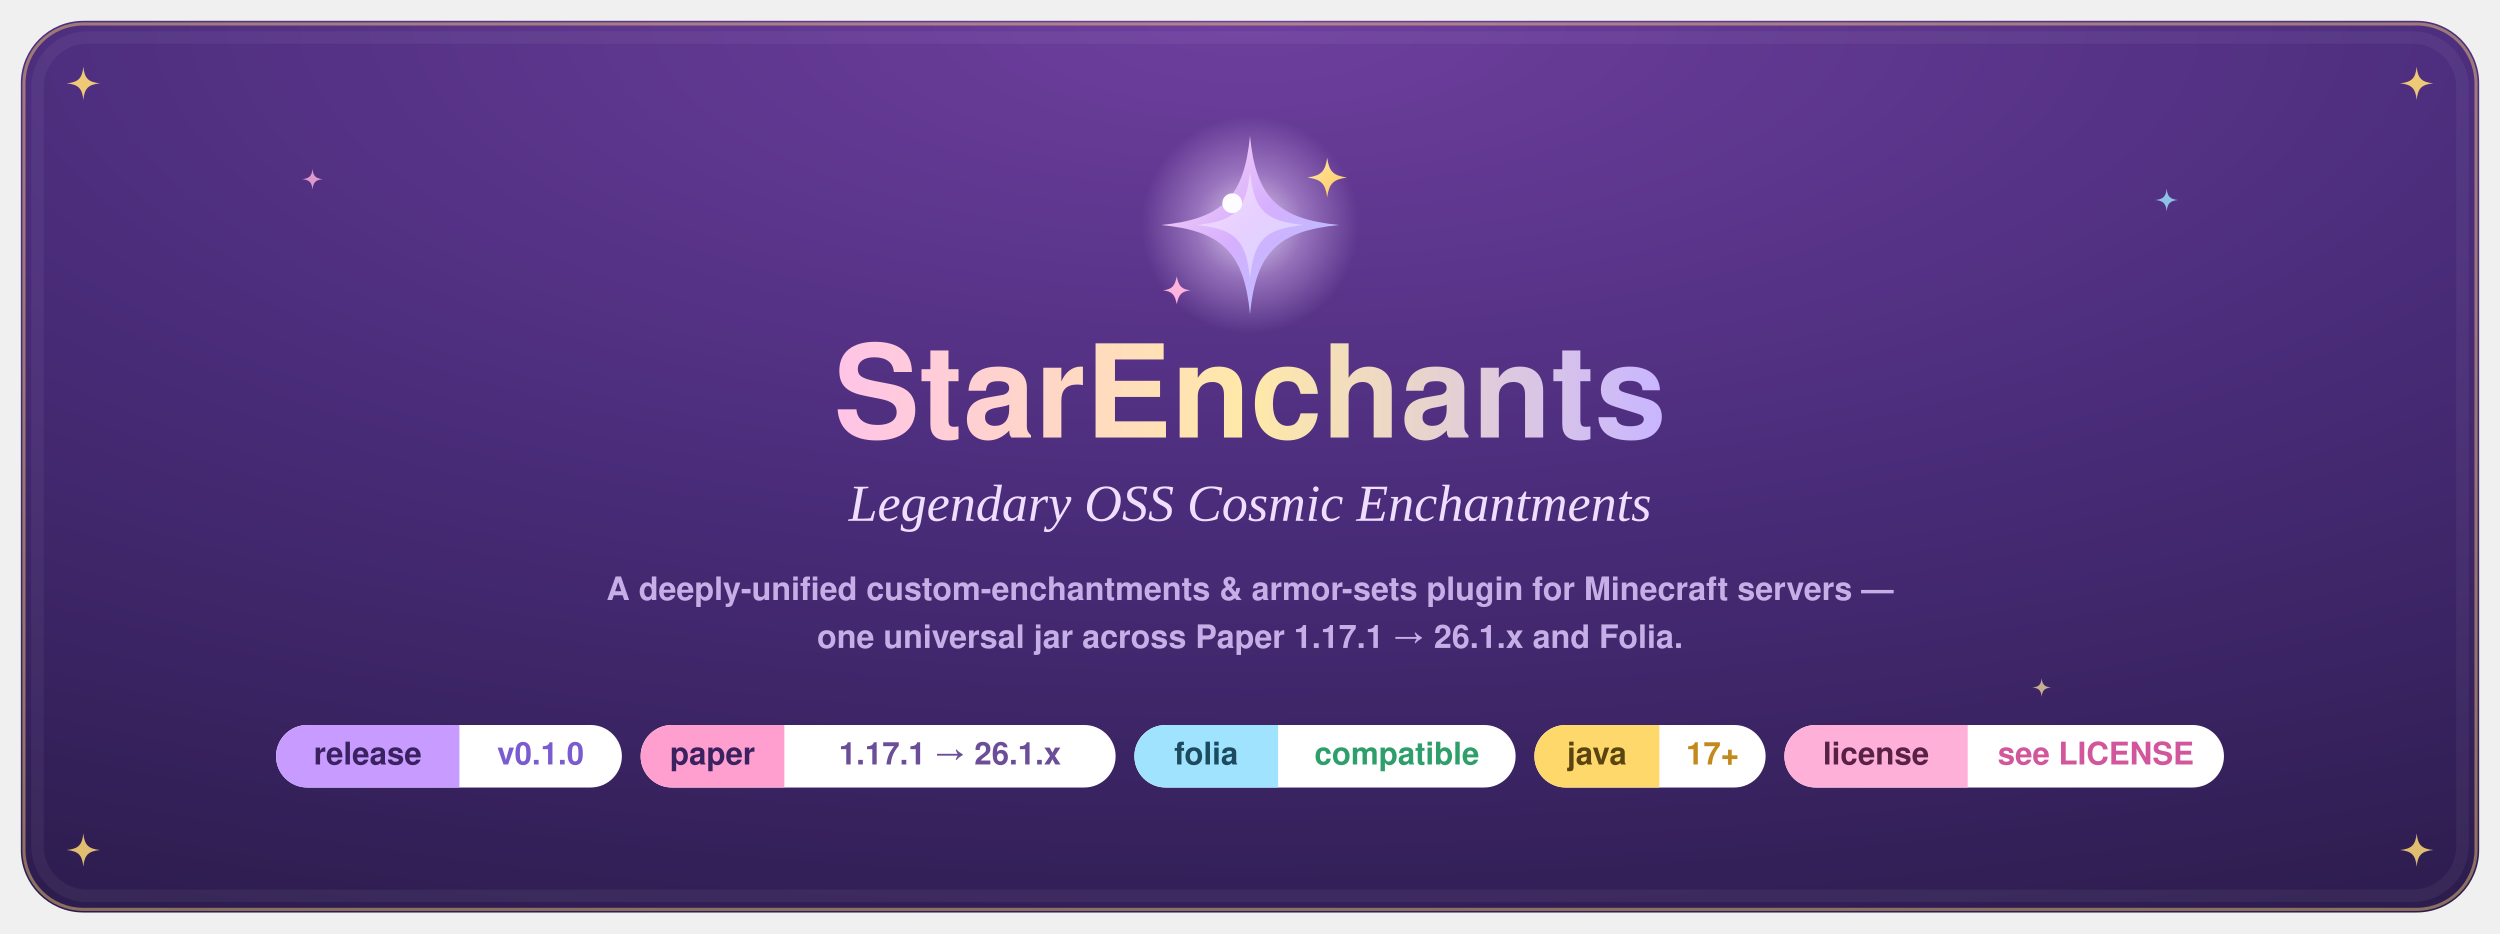
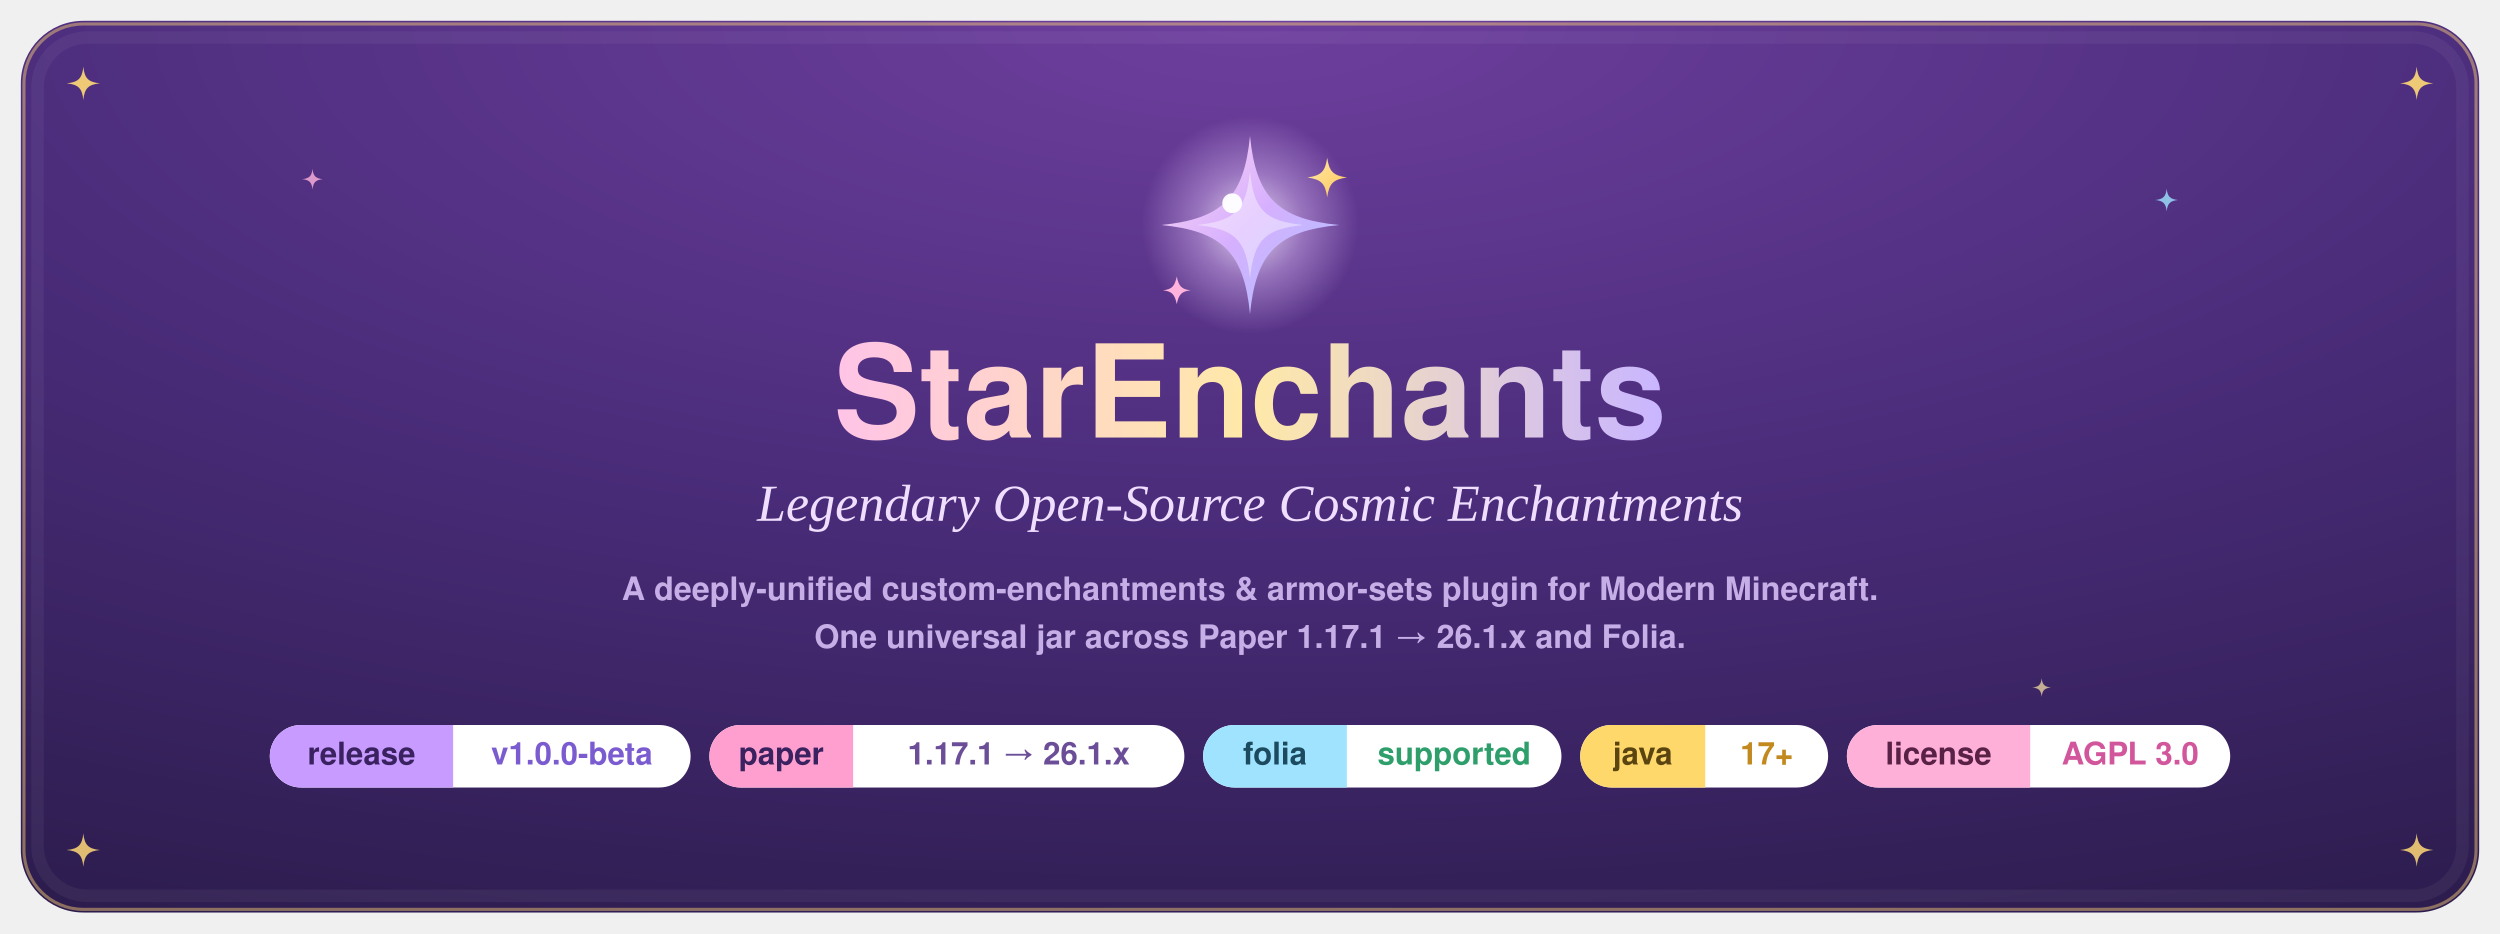
<svg xmlns="http://www.w3.org/2000/svg" width="1200" height="448" viewBox="0 0 1200 448" role="img" aria-label="StarEnchants — a deeply-unified custom-enchantments and armor-sets plugin for Minecraft">
  <defs>
    <radialGradient id="card" cx="50%" cy="0%" r="115%">
      <stop offset="0" stop-color="#6E3F9E" />
      <stop offset="0.48" stop-color="#4A2C7A" />
      <stop offset="1" stop-color="#2A1B4A" />
    </radialGradient>
    <linearGradient id="wm" x1="0" y1="0" x2="1" y2="0">
      <stop offset="0" stop-color="#FFC4E6" />
      <stop offset="0.5" stop-color="#FFE9A8" />
      <stop offset="1" stop-color="#C9B6FF" />
    </linearGradient>
    <radialGradient id="hGlow" cx="50%" cy="50%" r="50%">
      <stop offset="0" stop-color="#FFFFFF" stop-opacity="0.85" />
      <stop offset="0.5" stop-color="#E9C9FF" stop-opacity="0.4" />
      <stop offset="1" stop-color="#E9C9FF" stop-opacity="0" />
    </radialGradient>
    <linearGradient id="hStar" x1="0" y1="0" x2="1" y2="1">
      <stop offset="0" stop-color="#FFD6EE" />
      <stop offset="0.5" stop-color="#D6B0FF" />
      <stop offset="1" stop-color="#A8C2FF" />
    </linearGradient>
    <linearGradient id="hGold" x1="0" y1="0" x2="1" y2="1">
      <stop offset="0" stop-color="#FFE9A8" />
      <stop offset="1" stop-color="#FFC75A" />
    </linearGradient>
  </defs>
  <rect x="10" y="10" width="1180" height="428" rx="30" fill="url(#card)" />
  <rect x="11.5" y="11.5" width="1177" height="425" rx="28.5" fill="none" stroke="#FFD676" stroke-opacity="0.45" stroke-width="1.5" />
  <rect x="18" y="18" width="1164" height="412" rx="24" fill="none" stroke="#FFFFFF" stroke-opacity="0.05" stroke-width="6" />
  <path transform="translate(40 40) scale(0.800)" d="M0 -10 C0.7 -3 3 -0.7 10 0 C3 0.7 0.7 3 0 10 C-0.7 3 -3 0.7 -10 0 C-3 -0.7 -0.7 -3 0 -10 Z" fill="#FFD976" opacity="0.9" />
  <path transform="translate(1160 40) scale(0.800)" d="M0 -10 C0.7 -3 3 -0.7 10 0 C3 0.7 0.7 3 0 10 C-0.7 3 -3 0.7 -10 0 C-3 -0.7 -0.7 -3 0 -10 Z" fill="#FFD976" opacity="0.9" />
  <path transform="translate(40 408) scale(0.800)" d="M0 -10 C0.7 -3 3 -0.7 10 0 C3 0.7 0.7 3 0 10 C-0.7 3 -3 0.7 -10 0 C-3 -0.7 -0.7 -3 0 -10 Z" fill="#FFD976" opacity="0.85" />
  <path transform="translate(1160 408) scale(0.800)" d="M0 -10 C0.7 -3 3 -0.7 10 0 C3 0.7 0.7 3 0 10 C-0.7 3 -3 0.7 -10 0 C-3 -0.7 -0.7 -3 0 -10 Z" fill="#FFD976" opacity="0.85" />
  <path transform="translate(150 86) scale(0.500)" d="M0 -10 C0.7 -3 3 -0.7 10 0 C3 0.7 0.7 3 0 10 C-0.7 3 -3 0.7 -10 0 C-3 -0.7 -0.7 -3 0 -10 Z" fill="#FFB3DD" opacity="0.8" />
  <path transform="translate(1040 96) scale(0.550)" d="M0 -10 C0.7 -3 3 -0.7 10 0 C3 0.7 0.7 3 0 10 C-0.7 3 -3 0.7 -10 0 C-3 -0.7 -0.7 -3 0 -10 Z" fill="#9FE3FF" opacity="0.8" />
  <path transform="translate(250 360) scale(0.450)" d="M0 -10 C0.7 -3 3 -0.7 10 0 C3 0.7 0.7 3 0 10 C-0.7 3 -3 0.7 -10 0 C-3 -0.7 -0.7 -3 0 -10 Z" fill="#FFB3DD" opacity="0.7" />
  <path transform="translate(980 330) scale(0.450)" d="M0 -10 C0.7 -3 3 -0.7 10 0 C3 0.7 0.7 3 0 10 C-0.7 3 -3 0.7 -10 0 C-3 -0.7 -0.7 -3 0 -10 Z" fill="#FFE9A8" opacity="0.7" />
  <g transform="translate(544.90 52.90) scale(0.95)">
    <circle cx="58" cy="58" r="55" fill="url(#hGlow)" />
    <path d="M58 13 C61 44 72 55 103 58 C72 61 61 72 58 103 C55 72 44 61 13 58 C44 55 55 44 58 13 Z" fill="url(#hStar)" />
    <path d="M58 31 C60 51 66 56 85 58 C66 60 60 65 58 85 C56 65 50 60 31 58 C50 56 56 51 58 31 Z" fill="#FFFFFF" opacity="0.4" />
    <circle cx="49" cy="47" r="5" fill="#FFFFFF" opacity="0.95" />
    <path d="M97 24 C98 31 100 33 107 34 C100 35 98 37 97 44 C96 37 94 35 87 34 C94 33 96 31 97 24 Z" fill="url(#hGold)" />
    <path d="M21 84 C22 89 23.5 90.5 28 91 C23.5 91.5 22 93 21 98 C20 93 18.5 91.5 14 91 C18.5 90.5 20 89 21 84 Z" fill="#FFB3DD" />
  </g>
  <text x="600" y="210" font-family="'Trebuchet MS','Segoe UI',system-ui,-apple-system,Helvetica,Arial,sans-serif" font-size="62" font-weight="700" fill="url(#wm)" text-anchor="middle" dominant-baseline="alphabetic">StarEnchants</text>
-   <text x="600" y="250" font-family="Georgia,'Times New Roman',serif" font-size="25" font-style="italic" fill="#F0DEFF" text-anchor="middle">Legendary OSS Cosmic Enchantments</text>
-   <text x="600" y="288" font-family="'Trebuchet MS','Segoe UI',system-ui,-apple-system,Helvetica,Arial,sans-serif" font-size="15.5" font-weight="600" fill="#C6AEE6" text-anchor="middle">A deeply-unified custom-enchantments &amp; armor-sets plugin for Minecraft servers —</text>
-   <text x="600" y="311" font-family="'Trebuchet MS','Segoe UI',system-ui,-apple-system,Helvetica,Arial,sans-serif" font-size="15.5" font-weight="600" fill="#C6AEE6" text-anchor="middle">one universal jar across Paper 1.17.1 → 26.1.x and Folia.</text>
-   <rect x="132.5" y="348" width="166" height="30" rx="15" fill="#FFFFFF" />
-   <path d="M147.5 348 H220.5 V378 H147.5 A15 15 0 0 1 132.5 363 V363 A15 15 0 0 1 147.5 348 Z" fill="#C79BFF" />
-   <text x="176.5" y="363.5" font-family="'Trebuchet MS','Segoe UI',system-ui,-apple-system,Helvetica,Arial,sans-serif" font-size="15" font-weight="700" fill="#3A2160" text-anchor="middle" dominant-baseline="central">release</text>
-   <text x="259.5" y="363.5" font-family="'Trebuchet MS','Segoe UI',system-ui,-apple-system,Helvetica,Arial,sans-serif" font-size="15" font-weight="700" fill="#7A5BD0" text-anchor="middle" dominant-baseline="central">v0.1.0</text>
-   <rect x="307.5" y="348" width="228" height="30" rx="15" fill="#FFFFFF" />
-   <path d="M322.5 348 H376.5 V378 H322.5 A15 15 0 0 1 307.5 363 V363 A15 15 0 0 1 322.5 348 Z" fill="#FF9FCF" />
-   <text x="342" y="363.5" font-family="'Trebuchet MS','Segoe UI',system-ui,-apple-system,Helvetica,Arial,sans-serif" font-size="15" font-weight="700" fill="#3A2160" text-anchor="middle" dominant-baseline="central">paper</text>
-   <text x="456" y="363.5" font-family="'Trebuchet MS','Segoe UI',system-ui,-apple-system,Helvetica,Arial,sans-serif" font-size="15" font-weight="700" fill="#6B4E97" text-anchor="middle" dominant-baseline="central">1.17.1 → 26.1.x</text>
-   <rect x="544.5" y="348" width="183" height="30" rx="15" fill="#FFFFFF" />
-   <path d="M559.5 348 H613.5 V378 H559.5 A15 15 0 0 1 544.5 363 V363 A15 15 0 0 1 559.5 348 Z" fill="#9FE3FF" />
-   <text x="579" y="363.5" font-family="'Trebuchet MS','Segoe UI',system-ui,-apple-system,Helvetica,Arial,sans-serif" font-size="15" font-weight="700" fill="#1C4A5E" text-anchor="middle" dominant-baseline="central">folia</text>
-   <text x="670.5" y="363.5" font-family="'Trebuchet MS','Segoe UI',system-ui,-apple-system,Helvetica,Arial,sans-serif" font-size="15" font-weight="700" fill="#2E9E6B" text-anchor="middle" dominant-baseline="central">compatible</text>
-   <rect x="736.5" y="348" width="111" height="30" rx="15" fill="#FFFFFF" />
-   <path d="M751.5 348 H796.5 V378 H751.5 A15 15 0 0 1 736.5 363 V363 A15 15 0 0 1 751.5 348 Z" fill="#FFD86B" />
-   <text x="766.5" y="363.5" font-family="'Trebuchet MS','Segoe UI',system-ui,-apple-system,Helvetica,Arial,sans-serif" font-size="15" font-weight="700" fill="#5A4410" text-anchor="middle" dominant-baseline="central">java</text>
-   <text x="822" y="363.5" font-family="'Trebuchet MS','Segoe UI',system-ui,-apple-system,Helvetica,Arial,sans-serif" font-size="15" font-weight="700" fill="#C28A1E" text-anchor="middle" dominant-baseline="central">17+</text>
-   <rect x="856.5" y="348" width="211" height="30" rx="15" fill="#FFFFFF" />
-   <path d="M871.5 348 H944.5 V378 H871.5 A15 15 0 0 1 856.5 363 V363 A15 15 0 0 1 871.5 348 Z" fill="#FFB0D9" />
-   <text x="900.5" y="363.5" font-family="'Trebuchet MS','Segoe UI',system-ui,-apple-system,Helvetica,Arial,sans-serif" font-size="15" font-weight="700" fill="#5A2147" text-anchor="middle" dominant-baseline="central">license</text>
-   <text x="1006" y="363.5" font-family="'Trebuchet MS','Segoe UI',system-ui,-apple-system,Helvetica,Arial,sans-serif" font-size="15" font-weight="700" fill="#D2569B" text-anchor="middle" dominant-baseline="central">see LICENSE</text>
+   <text x="600" y="250" font-family="Georgia,'Times New Roman',serif" font-size="25" font-style="italic" fill="#F0DEFF" text-anchor="middle">Legendary Open-Source Cosmic Enchantments</text>
+   <text x="600" y="288" font-family="'Trebuchet MS','Segoe UI',system-ui,-apple-system,Helvetica,Arial,sans-serif" font-size="15.5" font-weight="600" fill="#C6AEE6" text-anchor="middle">A deeply-unified custom-enchantments &amp; armor-sets plugin for Modern Minecraft.</text>
+   <text x="600" y="311" font-family="'Trebuchet MS','Segoe UI',system-ui,-apple-system,Helvetica,Arial,sans-serif" font-size="15.5" font-weight="600" fill="#C6AEE6" text-anchor="middle">One universal jar across Paper 1.17.1 → 26.1.x and Folia.</text>
+   <rect x="129.5" y="348" width="202" height="30" rx="15" fill="#FFFFFF" />
+   <path d="M144.5 348 H217.5 V378 H144.5 A15 15 0 0 1 129.5 363 V363 A15 15 0 0 1 144.5 348 Z" fill="#C79BFF" />
+   <text x="173.5" y="363.5" font-family="'Trebuchet MS','Segoe UI',system-ui,-apple-system,Helvetica,Arial,sans-serif" font-size="15" font-weight="700" fill="#3A2160" text-anchor="middle" dominant-baseline="central">release</text>
+   <text x="274.5" y="363.5" font-family="'Trebuchet MS','Segoe UI',system-ui,-apple-system,Helvetica,Arial,sans-serif" font-size="15" font-weight="700" fill="#7A5BD0" text-anchor="middle" dominant-baseline="central">v1.0.0-beta</text>
+   <rect x="340.5" y="348" width="228" height="30" rx="15" fill="#FFFFFF" />
+   <path d="M355.5 348 H409.5 V378 H355.5 A15 15 0 0 1 340.5 363 V363 A15 15 0 0 1 355.5 348 Z" fill="#FF9FCF" />
+   <text x="375" y="363.5" font-family="'Trebuchet MS','Segoe UI',system-ui,-apple-system,Helvetica,Arial,sans-serif" font-size="15" font-weight="700" fill="#3A2160" text-anchor="middle" dominant-baseline="central">paper</text>
+   <text x="489" y="363.5" font-family="'Trebuchet MS','Segoe UI',system-ui,-apple-system,Helvetica,Arial,sans-serif" font-size="15" font-weight="700" fill="#6B4E97" text-anchor="middle" dominant-baseline="central">1.17.1 → 26.1.x</text>
+   <rect x="577.5" y="348" width="172" height="30" rx="15" fill="#FFFFFF" />
+   <path d="M592.5 348 H646.5 V378 H592.5 A15 15 0 0 1 577.5 363 V363 A15 15 0 0 1 592.5 348 Z" fill="#9FE3FF" />
+   <text x="612" y="363.5" font-family="'Trebuchet MS','Segoe UI',system-ui,-apple-system,Helvetica,Arial,sans-serif" font-size="15" font-weight="700" fill="#1C4A5E" text-anchor="middle" dominant-baseline="central">folia</text>
+   <text x="698" y="363.5" font-family="'Trebuchet MS','Segoe UI',system-ui,-apple-system,Helvetica,Arial,sans-serif" font-size="15" font-weight="700" fill="#2E9E6B" text-anchor="middle" dominant-baseline="central">supported</text>
+   <rect x="758.5" y="348" width="119" height="30" rx="15" fill="#FFFFFF" />
+   <path d="M773.5 348 H818.5 V378 H773.5 A15 15 0 0 1 758.5 363 V363 A15 15 0 0 1 773.5 348 Z" fill="#FFD86B" />
+   <text x="788.5" y="363.5" font-family="'Trebuchet MS','Segoe UI',system-ui,-apple-system,Helvetica,Arial,sans-serif" font-size="15" font-weight="700" fill="#5A4410" text-anchor="middle" dominant-baseline="central">java</text>
+   <text x="848" y="363.5" font-family="'Trebuchet MS','Segoe UI',system-ui,-apple-system,Helvetica,Arial,sans-serif" font-size="15" font-weight="700" fill="#C28A1E" text-anchor="middle" dominant-baseline="central">17+</text>
+   <rect x="886.5" y="348" width="184" height="30" rx="15" fill="#FFFFFF" />
+   <path d="M901.5 348 H974.5 V378 H901.5 A15 15 0 0 1 886.5 363 V363 A15 15 0 0 1 901.5 348 Z" fill="#FFB0D9" />
+   <text x="930.5" y="363.5" font-family="'Trebuchet MS','Segoe UI',system-ui,-apple-system,Helvetica,Arial,sans-serif" font-size="15" font-weight="700" fill="#5A2147" text-anchor="middle" dominant-baseline="central">license</text>
+   <text x="1022.5" y="363.5" font-family="'Trebuchet MS','Segoe UI',system-ui,-apple-system,Helvetica,Arial,sans-serif" font-size="15" font-weight="700" fill="#D2569B" text-anchor="middle" dominant-baseline="central">AGPL 3.0</text>
</svg>
